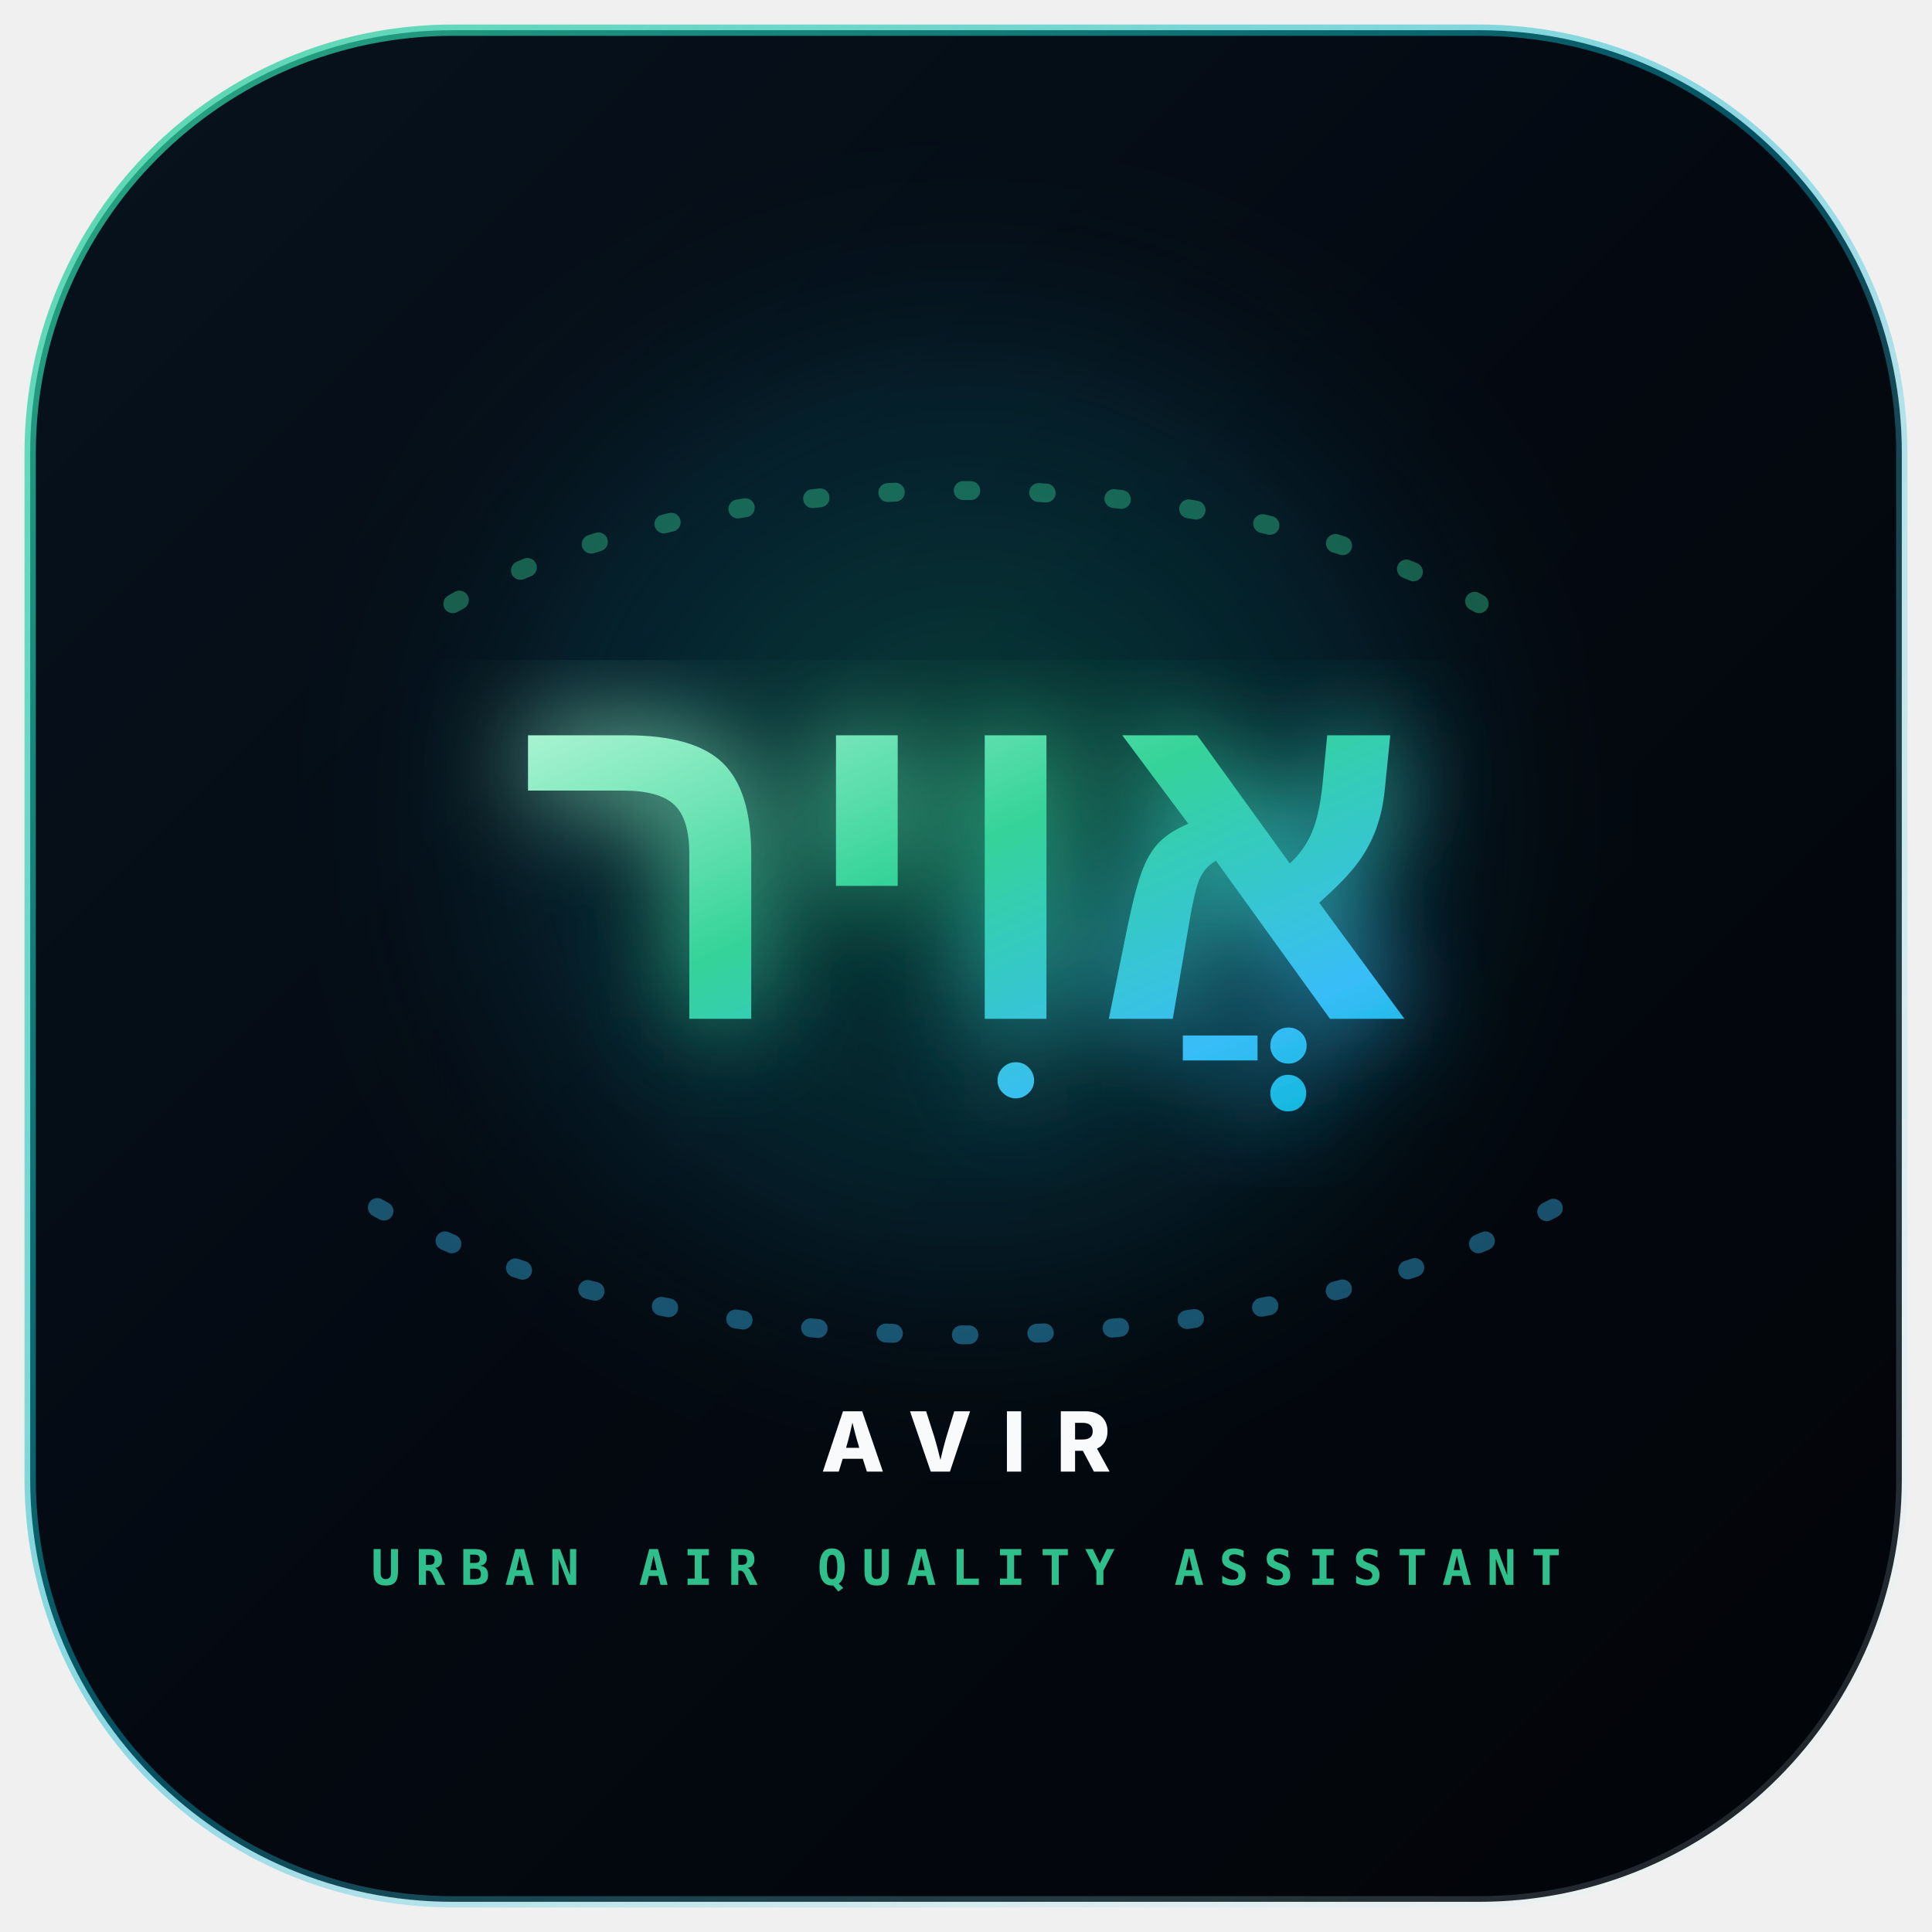
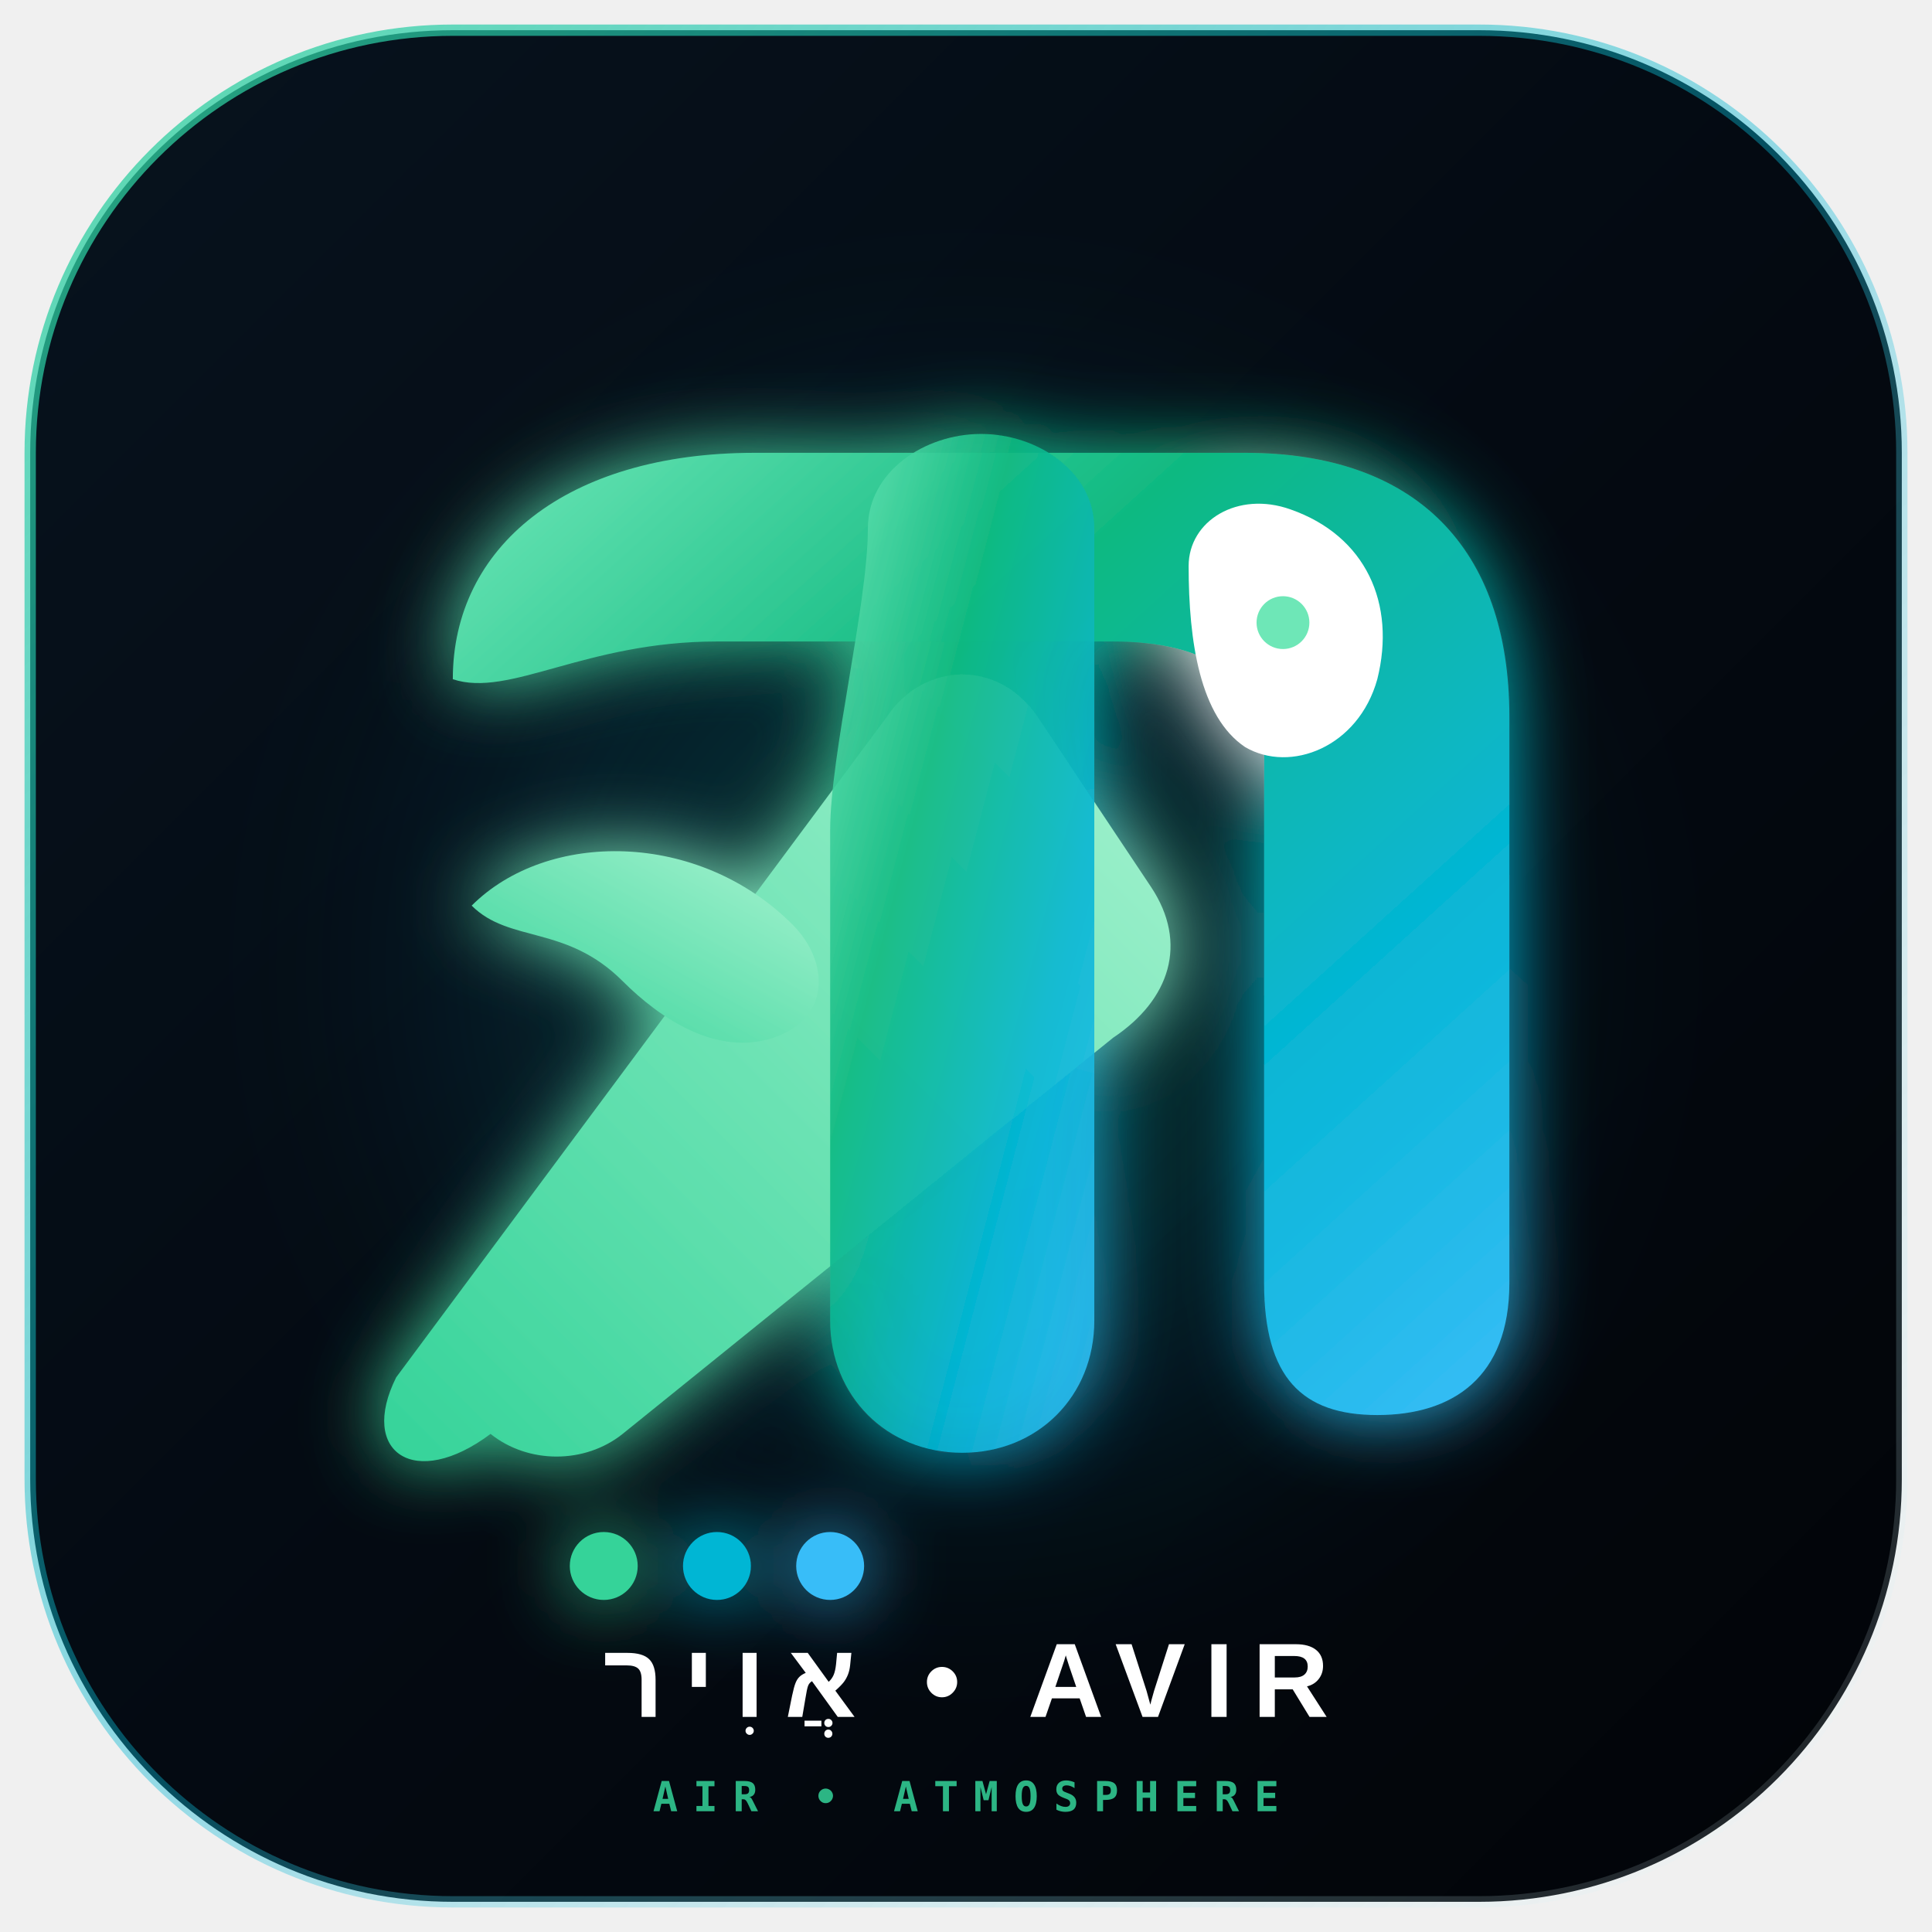
<svg xmlns="http://www.w3.org/2000/svg" viewBox="0 0 512 512" width="100%" height="100%">
  <defs>
-     <linearGradient id="bg-grad" x1="0%" y1="0%" x2="100%" y2="100%">
+     <linearGradient id="bg-canvas" x1="0%" y1="0%" x2="100%" y2="100%">
      <stop offset="0%" stop-color="#07131e" />
-       <stop offset="50%" stop-color="#040911" />
+       <stop offset="50%" stop-color="#040a12" />
      <stop offset="100%" stop-color="#020408" />
    </linearGradient>
-     <linearGradient id="border-grad" x1="0%" y1="0%" x2="100%" y2="100%">
+     <linearGradient id="border-glow" x1="0%" y1="0%" x2="100%" y2="100%">
      <stop offset="0%" stop-color="#34d399" stop-opacity="0.8" />
      <stop offset="50%" stop-color="#06b6d4" stop-opacity="0.4" />
      <stop offset="100%" stop-color="#ffffff" stop-opacity="0.1" />
    </linearGradient>
-     <linearGradient id="text-grad" x1="0%" y1="0%" x2="100%" y2="100%">
+     <linearGradient id="glyph-grad" x1="0%" y1="0%" x2="100%" y2="100%">
+       <stop offset="0%" stop-color="#6ee7b7" />
+       <stop offset="35%" stop-color="#10b981" />
+       <stop offset="70%" stop-color="#06b6d4" />
+       <stop offset="100%" stop-color="#38bdf8" />
+     </linearGradient>
+     <linearGradient id="accent-grad" x1="100%" y1="0%" x2="0%" y2="100%">
      <stop offset="0%" stop-color="#a7f3d0" />
-       <stop offset="40%" stop-color="#34d399" />
-       <stop offset="80%" stop-color="#38bdf8" />
-       <stop offset="100%" stop-color="#06b6d4" />
+       <stop offset="100%" stop-color="#34d399" />
    </linearGradient>
-     <radialGradient id="glow-disc" cx="50%" cy="45%" r="48%">
+     <radialGradient id="core-glow" cx="50%" cy="50%" r="50%">
      <stop offset="0%" stop-color="#10b981" stop-opacity="0.3" />
-       <stop offset="60%" stop-color="#06b6d4" stop-opacity="0.1" />
+       <stop offset="60%" stop-color="#06b6d4" stop-opacity="0.08" />
      <stop offset="100%" stop-color="#000000" stop-opacity="0" />
    </radialGradient>
-     <filter id="glow" x="-20%" y="-20%" width="140%" height="140%">
-       <feGaussianBlur stdDeviation="14" result="blur" />
+     <filter id="soft-glow" x="-20%" y="-20%" width="140%" height="140%">
+       <feGaussianBlur stdDeviation="10" result="blur" />
      <feComposite in="SourceGraphic" in2="blur" operator="over" />
    </filter>
  </defs>
-   <rect x="8" y="8" width="496" height="496" rx="112" fill="url(#bg-grad)" stroke="url(#border-grad)" stroke-width="3" />
-   <circle cx="256" cy="235" r="200" fill="url(#glow-disc)" />
-   <path d="M 120 160 C 190 120, 320 120, 392 160" fill="none" stroke="#34d399" stroke-width="5" stroke-linecap="round" opacity="0.4" stroke-dasharray="2 18" />
-   <path d="M 100 320 C 180 365, 330 365, 412 320" fill="none" stroke="#38bdf8" stroke-width="5" stroke-linecap="round" opacity="0.4" stroke-dasharray="2 18" />
-   <text x="256" y="270" text-anchor="middle" fill="url(#text-grad)" font-family="system-ui, -apple-system, BlinkMacSystemFont, 'Segoe UI', Arial, sans-serif" font-size="124" font-weight="900" letter-spacing="2" filter="url(#glow)">
-     אֲוִיר
+   <rect x="8" y="8" width="496" height="496" rx="112" fill="url(#bg-canvas)" stroke="url(#border-glow)" stroke-width="3" />
+   <circle cx="256" cy="256" r="210" fill="url(#core-glow)" />
+   <g filter="url(#soft-glow)">
+     <path d="M 120 180 C 120 145, 150 120, 200 120 L 330 120 C 375 120, 400 145, 400 190 L 400 340 C 400 365, 385 375, 365 375 C 345 375, 335 365, 335 340 L 335 200 C 335 180, 320 170, 295 170 L 190 170 C 155 170, 135 185, 120 180 Z" fill="url(#glyph-grad)" />
+     <path d="M 130 380 C 110 395, 95 385, 105 365 L 235 190 C 245 175, 265 175, 275 190 L 305 235 C 315 250, 310 265, 295 275 L 165 380 C 155 388, 140 388, 130 380 Z" fill="url(#accent-grad)" />
+     <path d="M 230 140 C 230 125, 245 115, 260 115 C 275 115, 290 125, 290 140 L 290 350 C 290 370, 275 385, 255 385 C 235 385, 220 370, 220 350 L 220 220 C 220 200, 230 160, 230 140 Z" fill="url(#glyph-grad)" opacity="0.9" />
+     <path d="M 315 150 C 315 138, 328 130, 342 135 C 362 142, 370 160, 365 180 C 360 198, 342 205, 330 198 C 318 190, 315 170, 315 150 Z" fill="#ffffff" />
+     <circle cx="340" cy="165" r="7" fill="#6ee7b7" />
+     <path d="M 125 240 C 145 220, 185 220, 210 245 C 220 255, 220 270, 205 275 C 190 280, 175 270, 165 260 C 150 245, 135 250, 125 240 Z" fill="url(#accent-grad)" />
+     <circle cx="160" cy="415" r="9" fill="#34d399" />
+     <circle cx="190" cy="415" r="9" fill="#06b6d4" />
+     <circle cx="220" cy="415" r="9" fill="#38bdf8" />
+   </g>
+   <text x="256" y="455" text-anchor="middle" fill="#ffffff" font-family="system-ui, -apple-system, BlinkMacSystemFont, 'Segoe UI', Arial, sans-serif" font-size="28" font-weight="900" letter-spacing="5">
+     אֲוִיר • AVIR
  </text>
-   <text x="256" y="390" text-anchor="middle" fill="#f8fafc" font-family="system-ui, -apple-system, sans-serif" font-size="22" font-weight="800" letter-spacing="8">
-     AVIR
-   </text>
-   <text x="256" y="420" text-anchor="middle" fill="#34d399" font-family="ui-monospace, monospace" font-size="13" font-weight="700" letter-spacing="4" opacity="0.9">
-     URBAN AIR QUALITY ASSISTANT
+   <text x="256" y="480" text-anchor="middle" fill="#34d399" font-family="ui-monospace, monospace" font-size="11" font-weight="700" letter-spacing="4" opacity="0.85">
+     AIR • ATMOSPHERE
  </text>
</svg>
